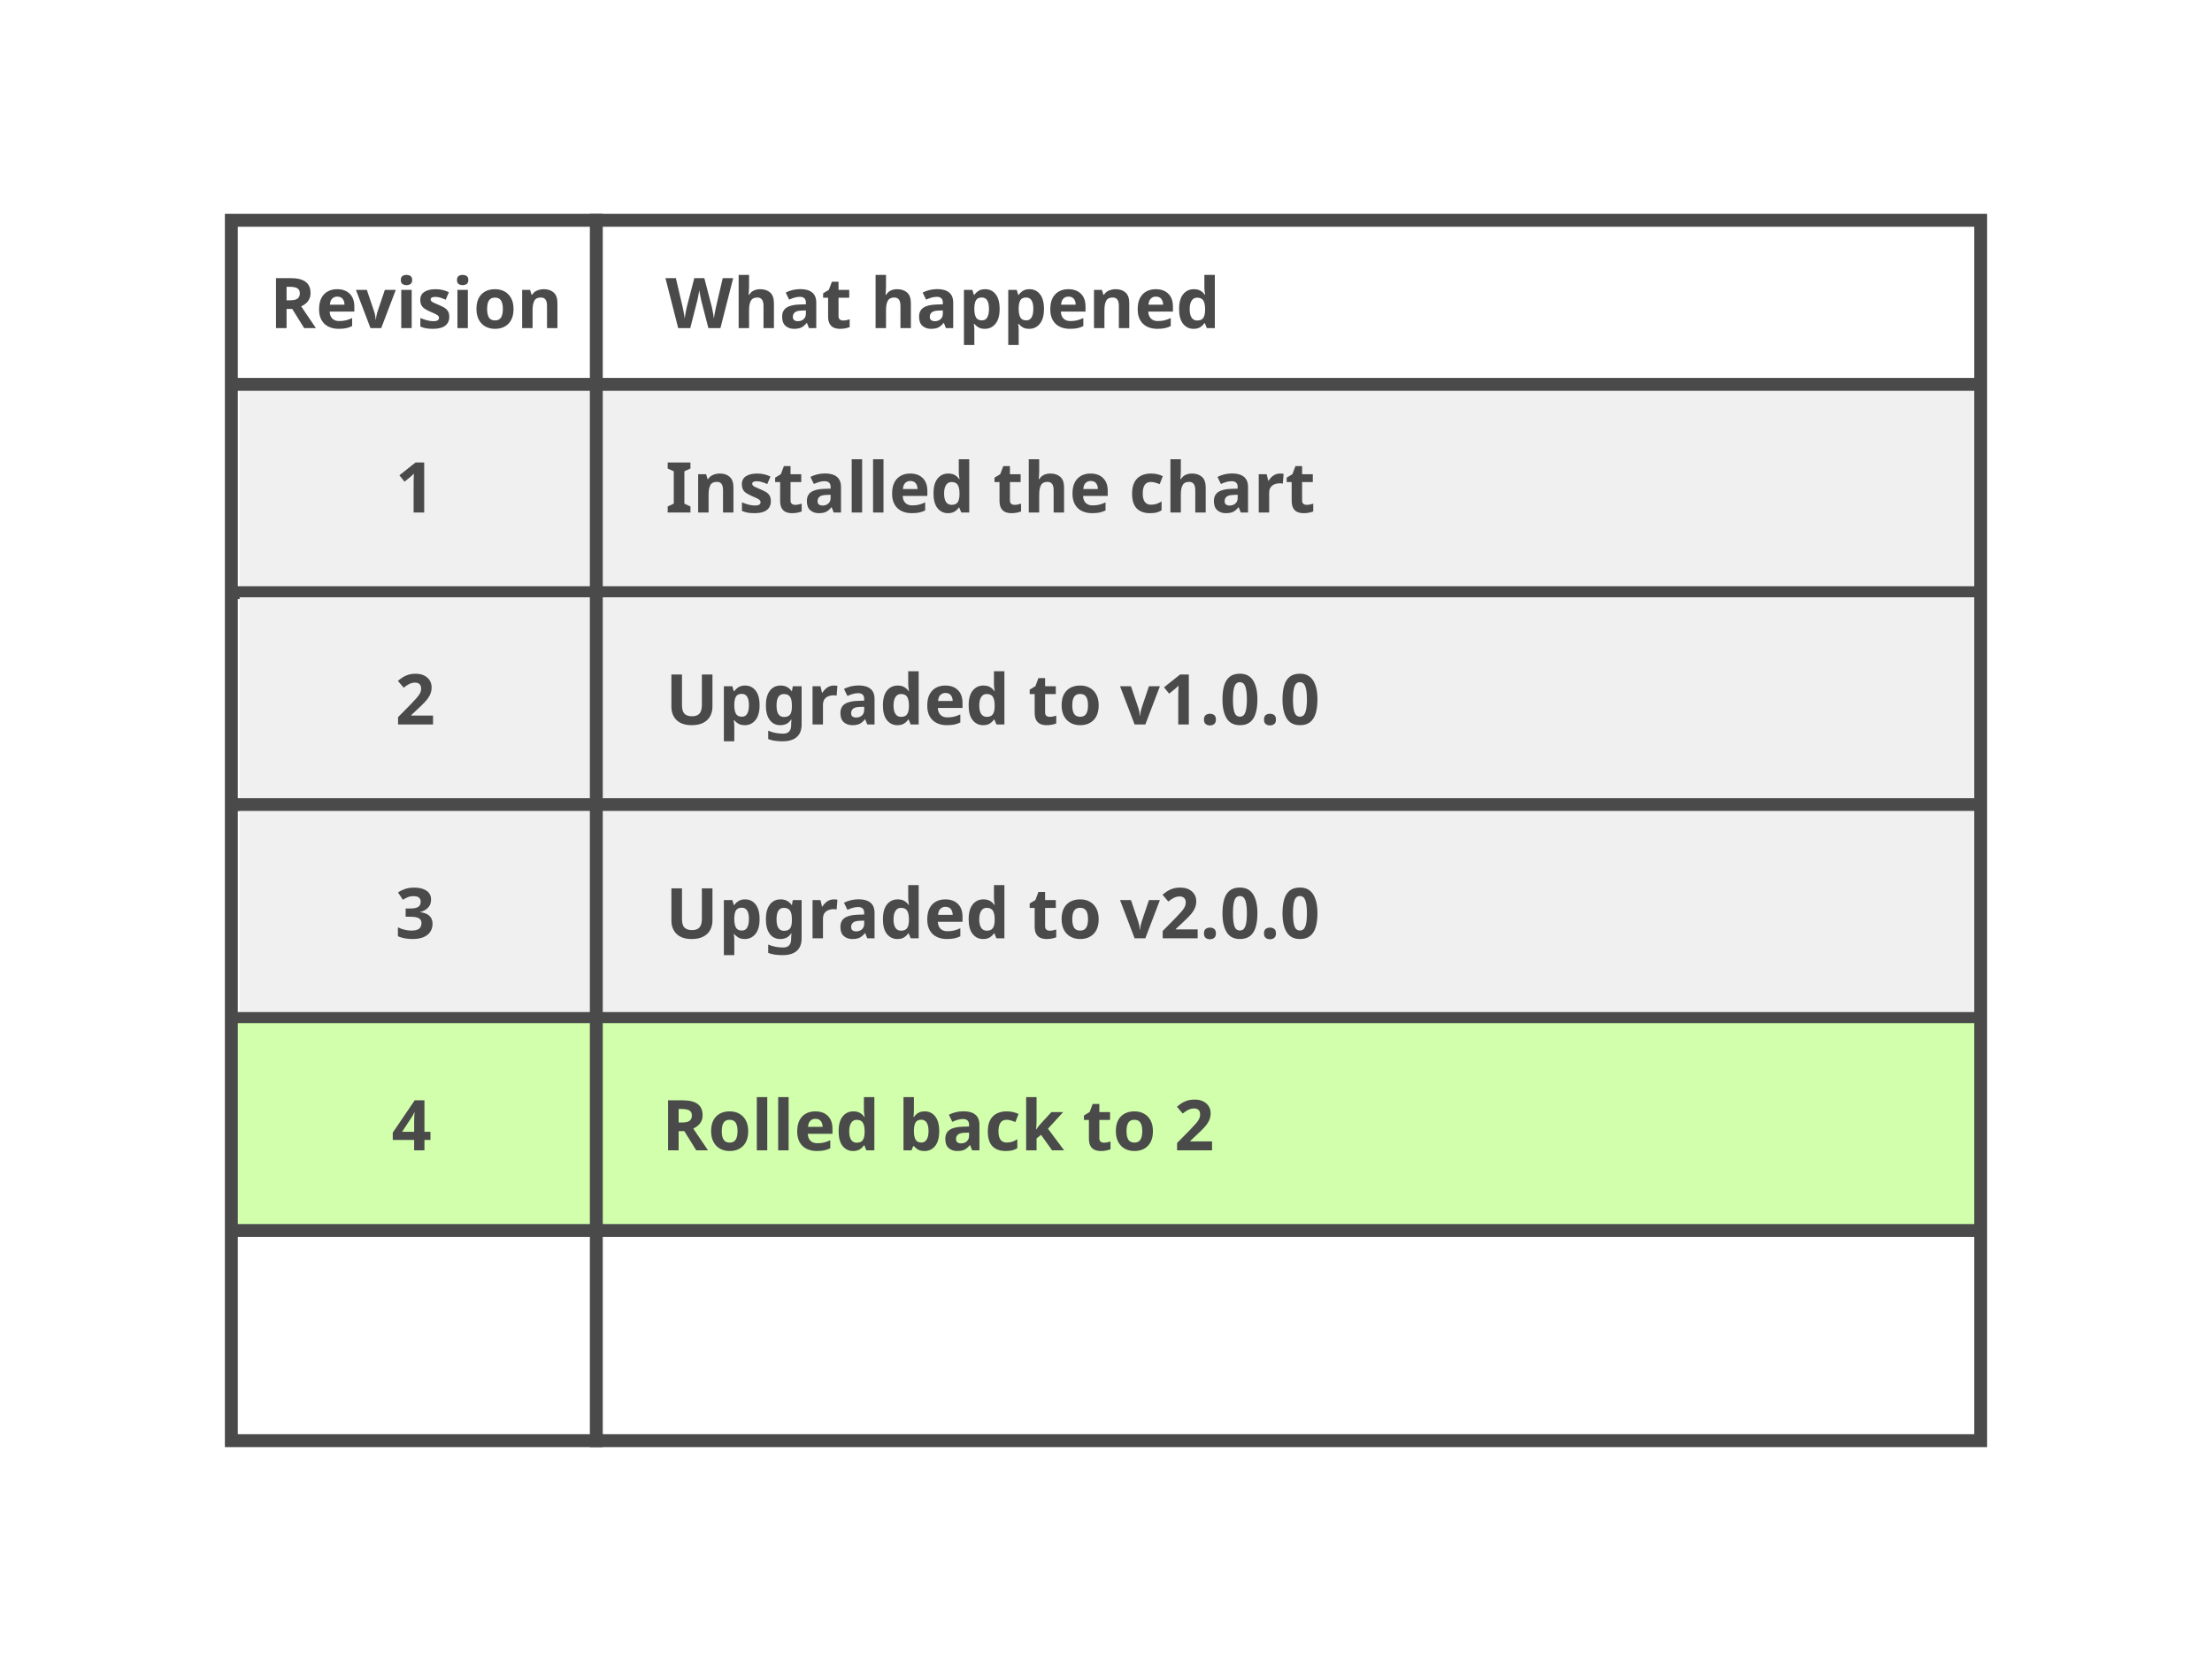
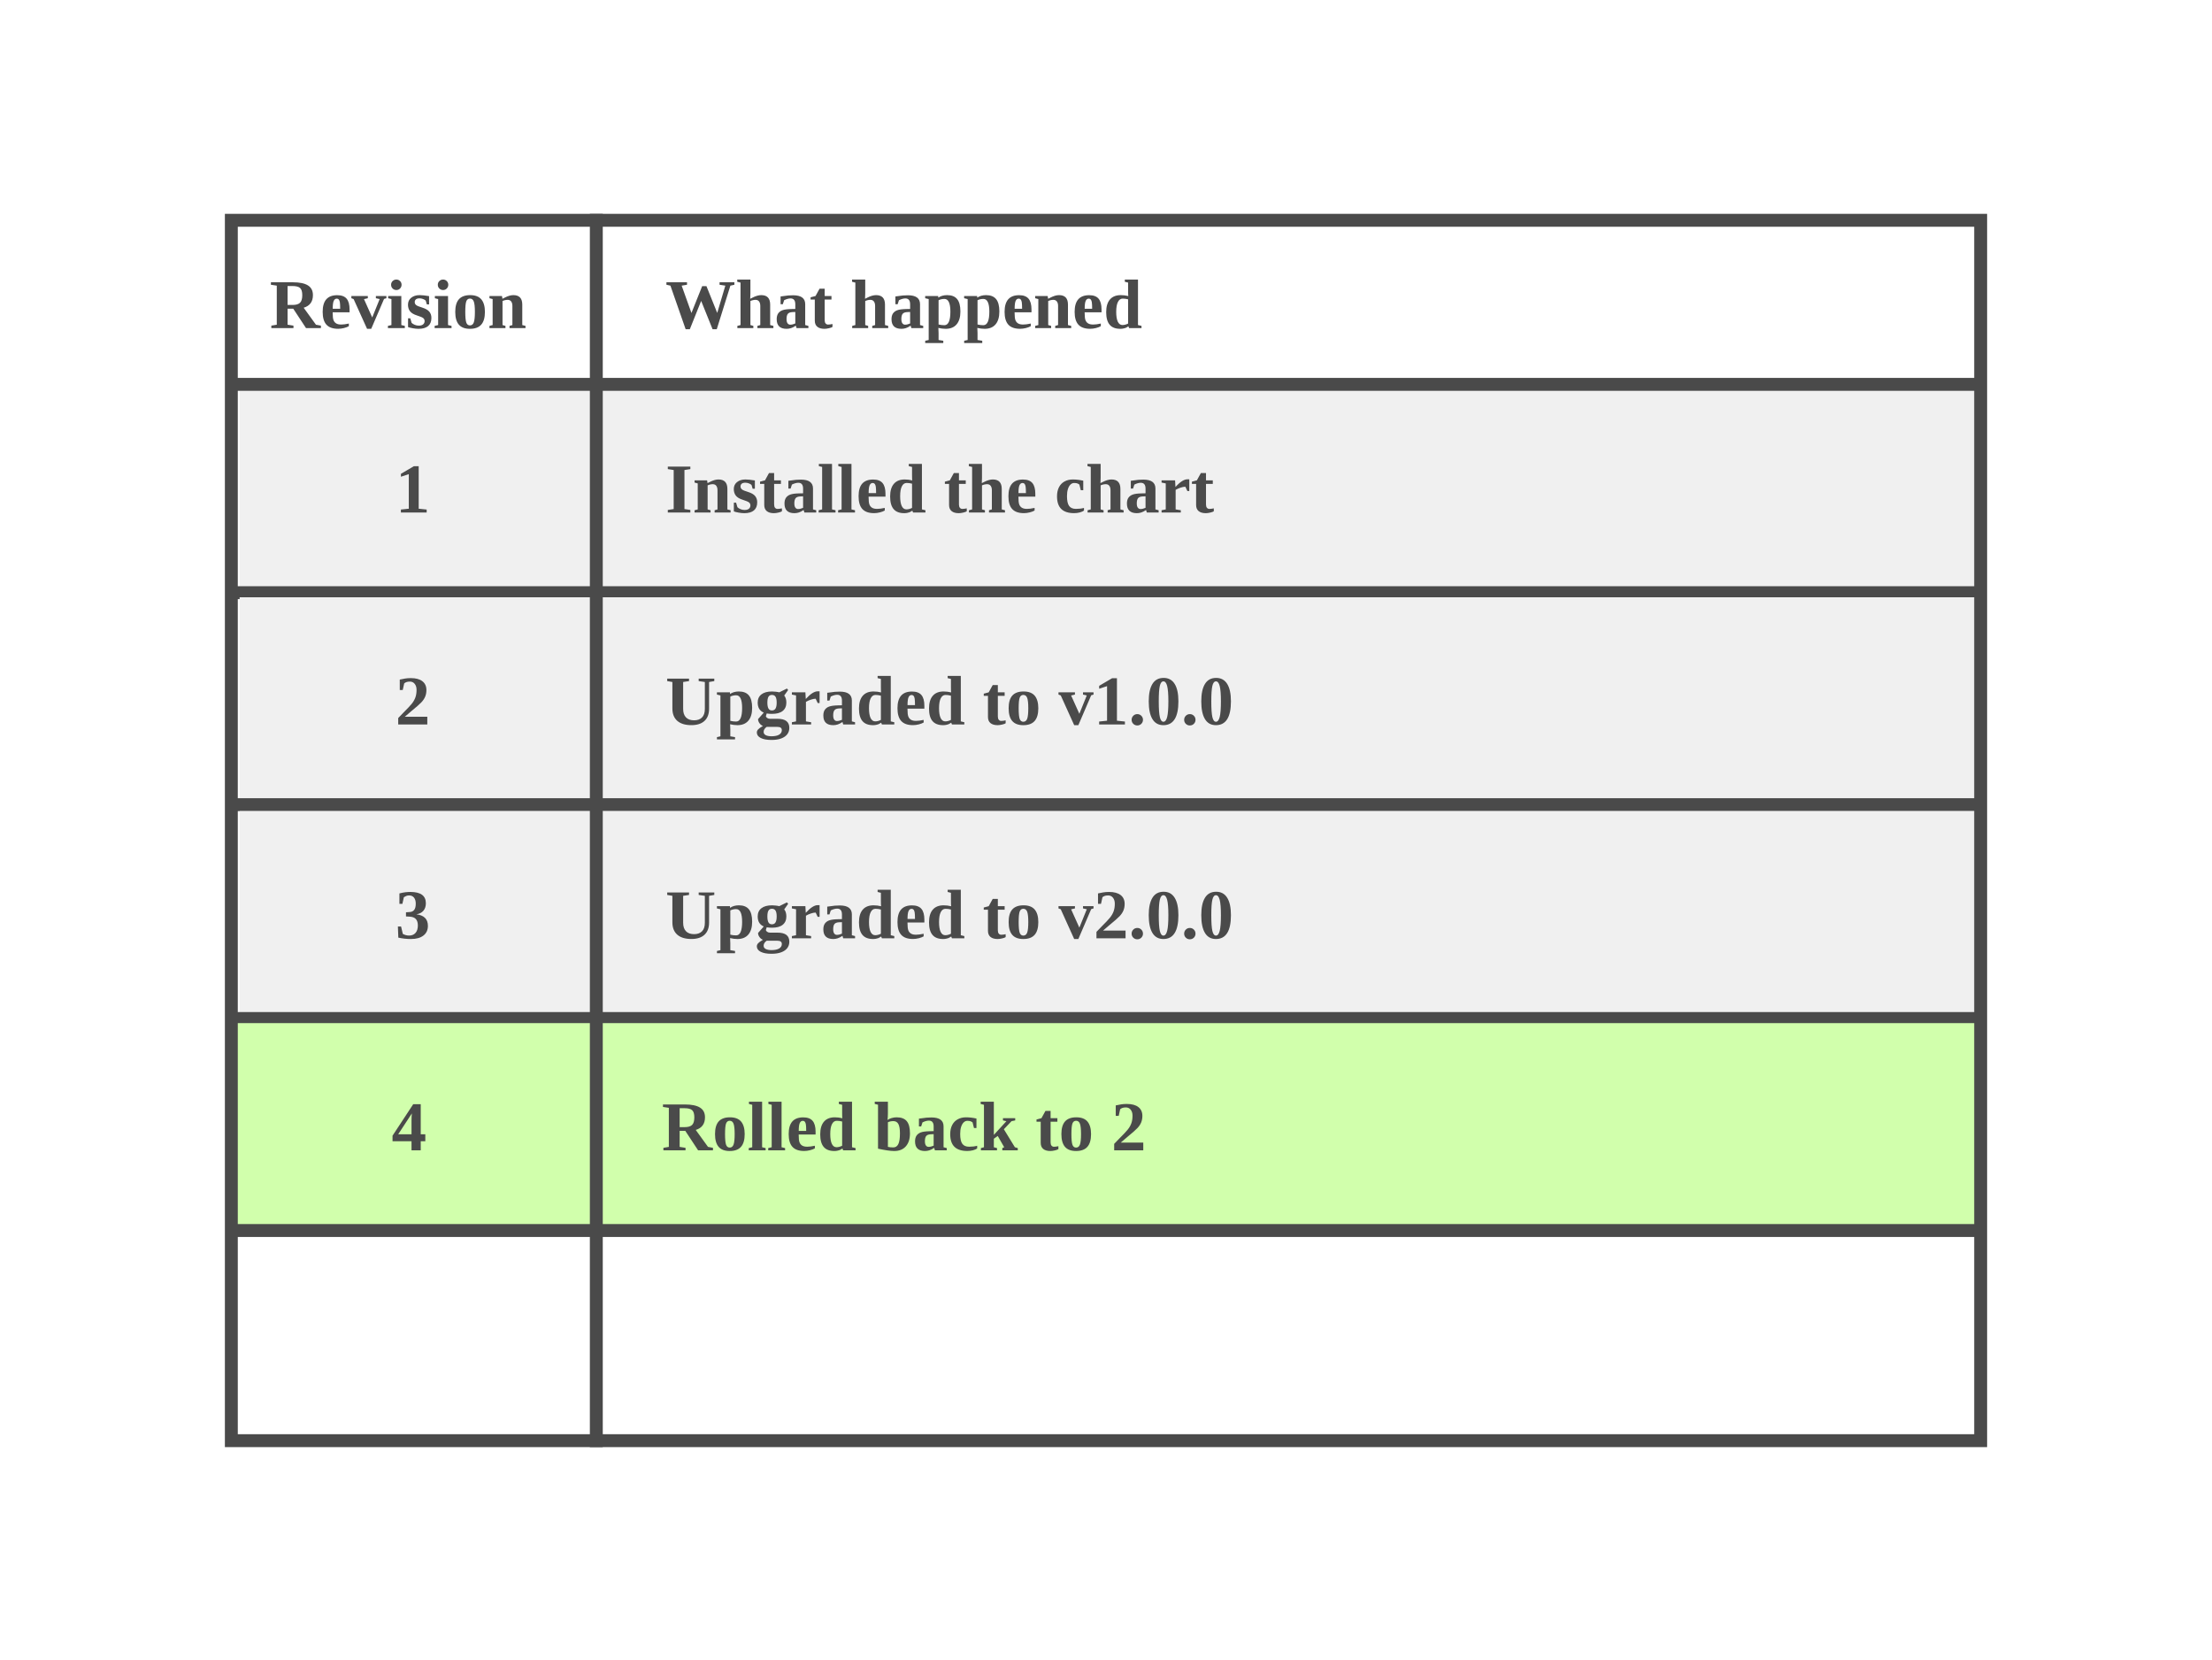
<svg xmlns="http://www.w3.org/2000/svg" viewBox="0 0 1200 900">
  <g fill="none" fill-rule="evenodd">
    <path fill="#F0F0F0" d="M130 209h945v112H130z" />
    <path d="M128.5 321.5h944" stroke="#4A4A4A" stroke-width="7" stroke-linecap="square" />
-     <text font-family="sans-serif" font-size="38" font-weight="bold" fill="#4A4A4A" transform="translate(128 209)">
+     <text font-size="38" font-weight="bold" fill="#4A4A4A" transform="translate(128 209)" class="sans-serif">
      <tspan x="86.433" y="69">1</tspan>
    </text>
    <path fill="#F0F0F0" d="M130 324h945v112H130z" />
    <path d="M128.5 436.5h944" stroke="#4A4A4A" stroke-width="7" stroke-linecap="square" />
-     <text font-family="sans-serif" font-size="38" font-weight="bold" fill="#4A4A4A" transform="translate(128 324)">
+     <text font-size="38" font-weight="bold" fill="#4A4A4A" transform="translate(128 324)" class="sans-serif">
      <tspan x="86.433" y="69">2</tspan>
    </text>
    <path fill="#F0F0F0" d="M130 440h945v112H130z" />
    <path d="M128.5 552.5h944" stroke="#4A4A4A" stroke-width="7" stroke-linecap="square" />
-     <text font-family="sans-serif" font-size="38" font-weight="bold" fill="#4A4A4A" transform="translate(128 440)">
+     <text font-size="38" font-weight="bold" fill="#4A4A4A" transform="translate(128 440)" class="sans-serif">
      <tspan x="86.433" y="69">3</tspan>
    </text>
    <path fill="#D1FFAC" d="M128 555h945v112H128z" />
    <path d="M126.5 667.5h944" stroke="#4A4A4A" stroke-width="7" stroke-linecap="square" />
-     <text font-family="sans-serif" font-size="38" font-weight="bold" fill="#4A4A4A" transform="translate(126 555)">
+     <text font-size="38" font-weight="bold" fill="#4A4A4A" transform="translate(126 555)" class="sans-serif">
      <tspan x="233" y="69">Rolled back to 2</tspan>
    </text>
-     <text font-family="sans-serif" font-size="38" font-weight="bold" fill="#4A4A4A" transform="translate(126 555)">
+     <text font-size="38" font-weight="bold" fill="#4A4A4A" transform="translate(126 555)" class="sans-serif">
      <tspan x="86.433" y="69">4</tspan>
    </text>
    <path stroke="#4A4A4A" stroke-width="7" d="M125.5 119.5h949v662h-949z" />
    <path d="M128.5 208.5h944m-749-89v662" stroke="#4A4A4A" stroke-width="7" stroke-linecap="square" />
-     <text font-family="sans-serif" font-size="38" font-weight="bold" fill="#4A4A4A">
+     <text font-size="38" font-weight="bold" fill="#4A4A4A" class="sans-serif">
      <tspan x="361" y="178">What happened</tspan>
    </text>
-     <text font-family="sans-serif" font-size="38" font-weight="bold" fill="#4A4A4A">
+     <text font-size="38" font-weight="bold" fill="#4A4A4A" class="sans-serif">
      <tspan x="146.309" y="178">Revision</tspan>
    </text>
-     <text font-family="sans-serif" font-size="38" font-weight="bold" fill="#4A4A4A">
+     <text font-size="38" font-weight="bold" fill="#4A4A4A" class="sans-serif">
      <tspan x="361" y="278">Installed the chart</tspan>
    </text>
-     <text font-family="sans-serif" font-size="38" font-weight="bold" fill="#4A4A4A">
+     <text font-size="38" font-weight="bold" fill="#4A4A4A" class="sans-serif">
      <tspan x="361" y="509">Upgraded to v2.0.0</tspan>
    </text>
-     <text font-family="sans-serif" font-size="38" font-weight="bold" fill="#4A4A4A">
+     <text font-size="38" font-weight="bold" fill="#4A4A4A" class="sans-serif">
      <tspan x="361" y="393">Upgraded to v1.0.0</tspan>
    </text>
  </g>
</svg>
